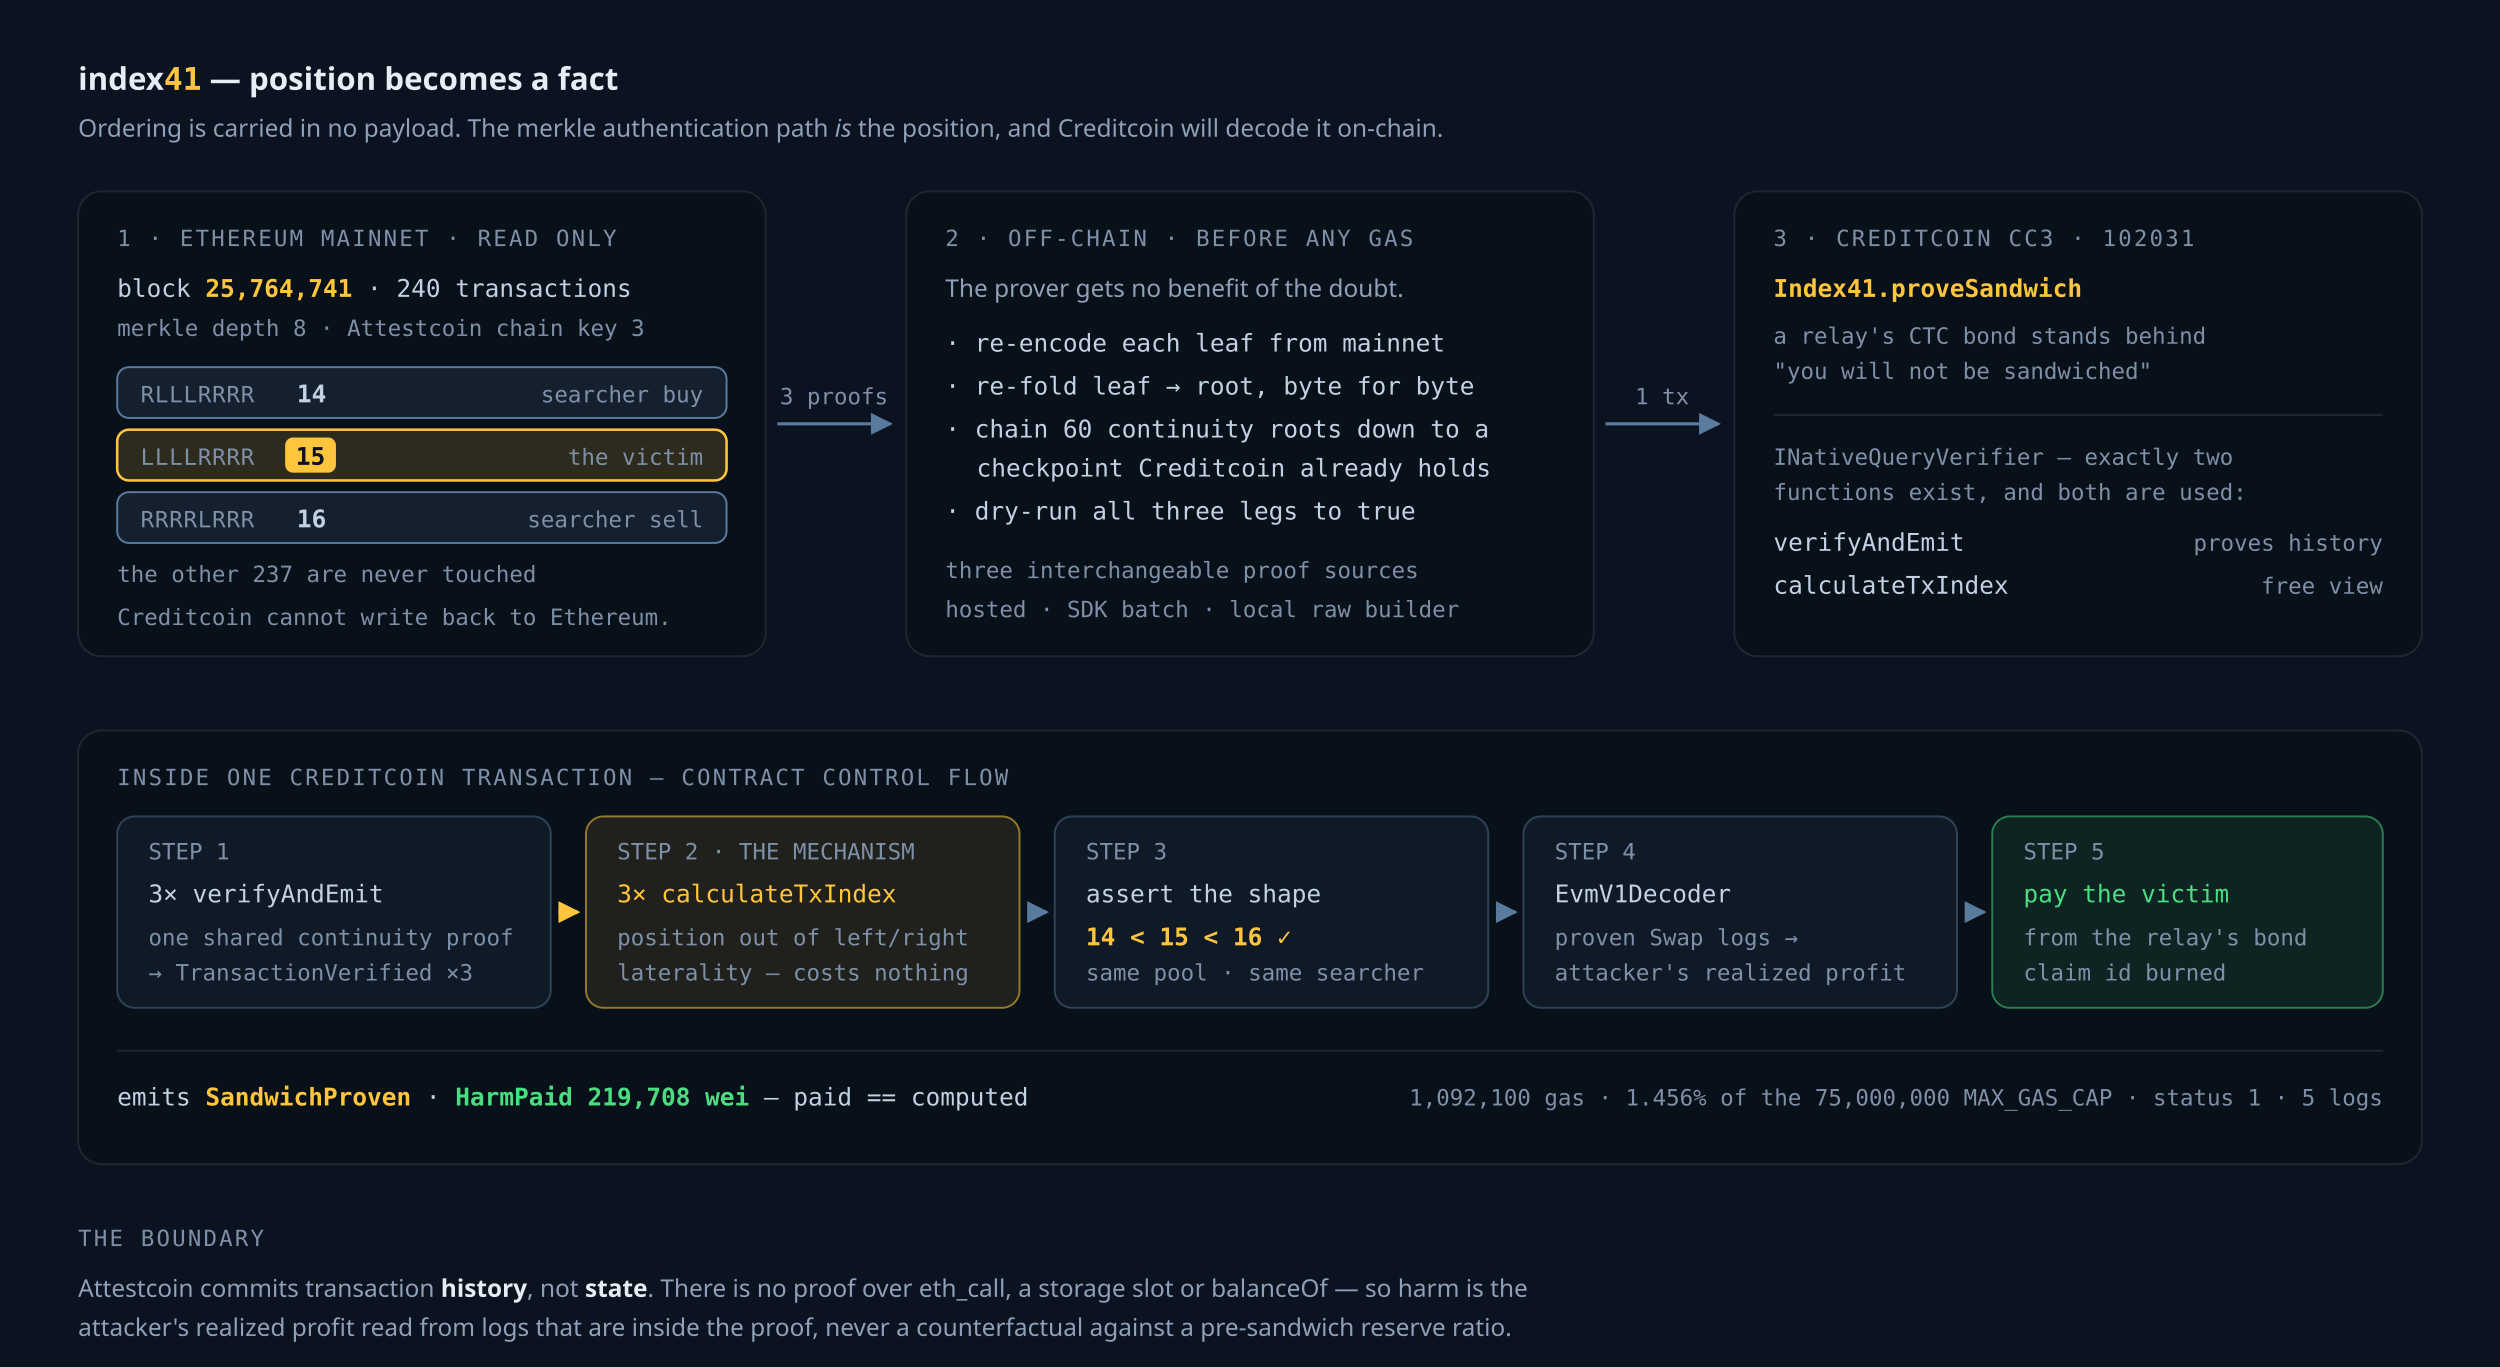
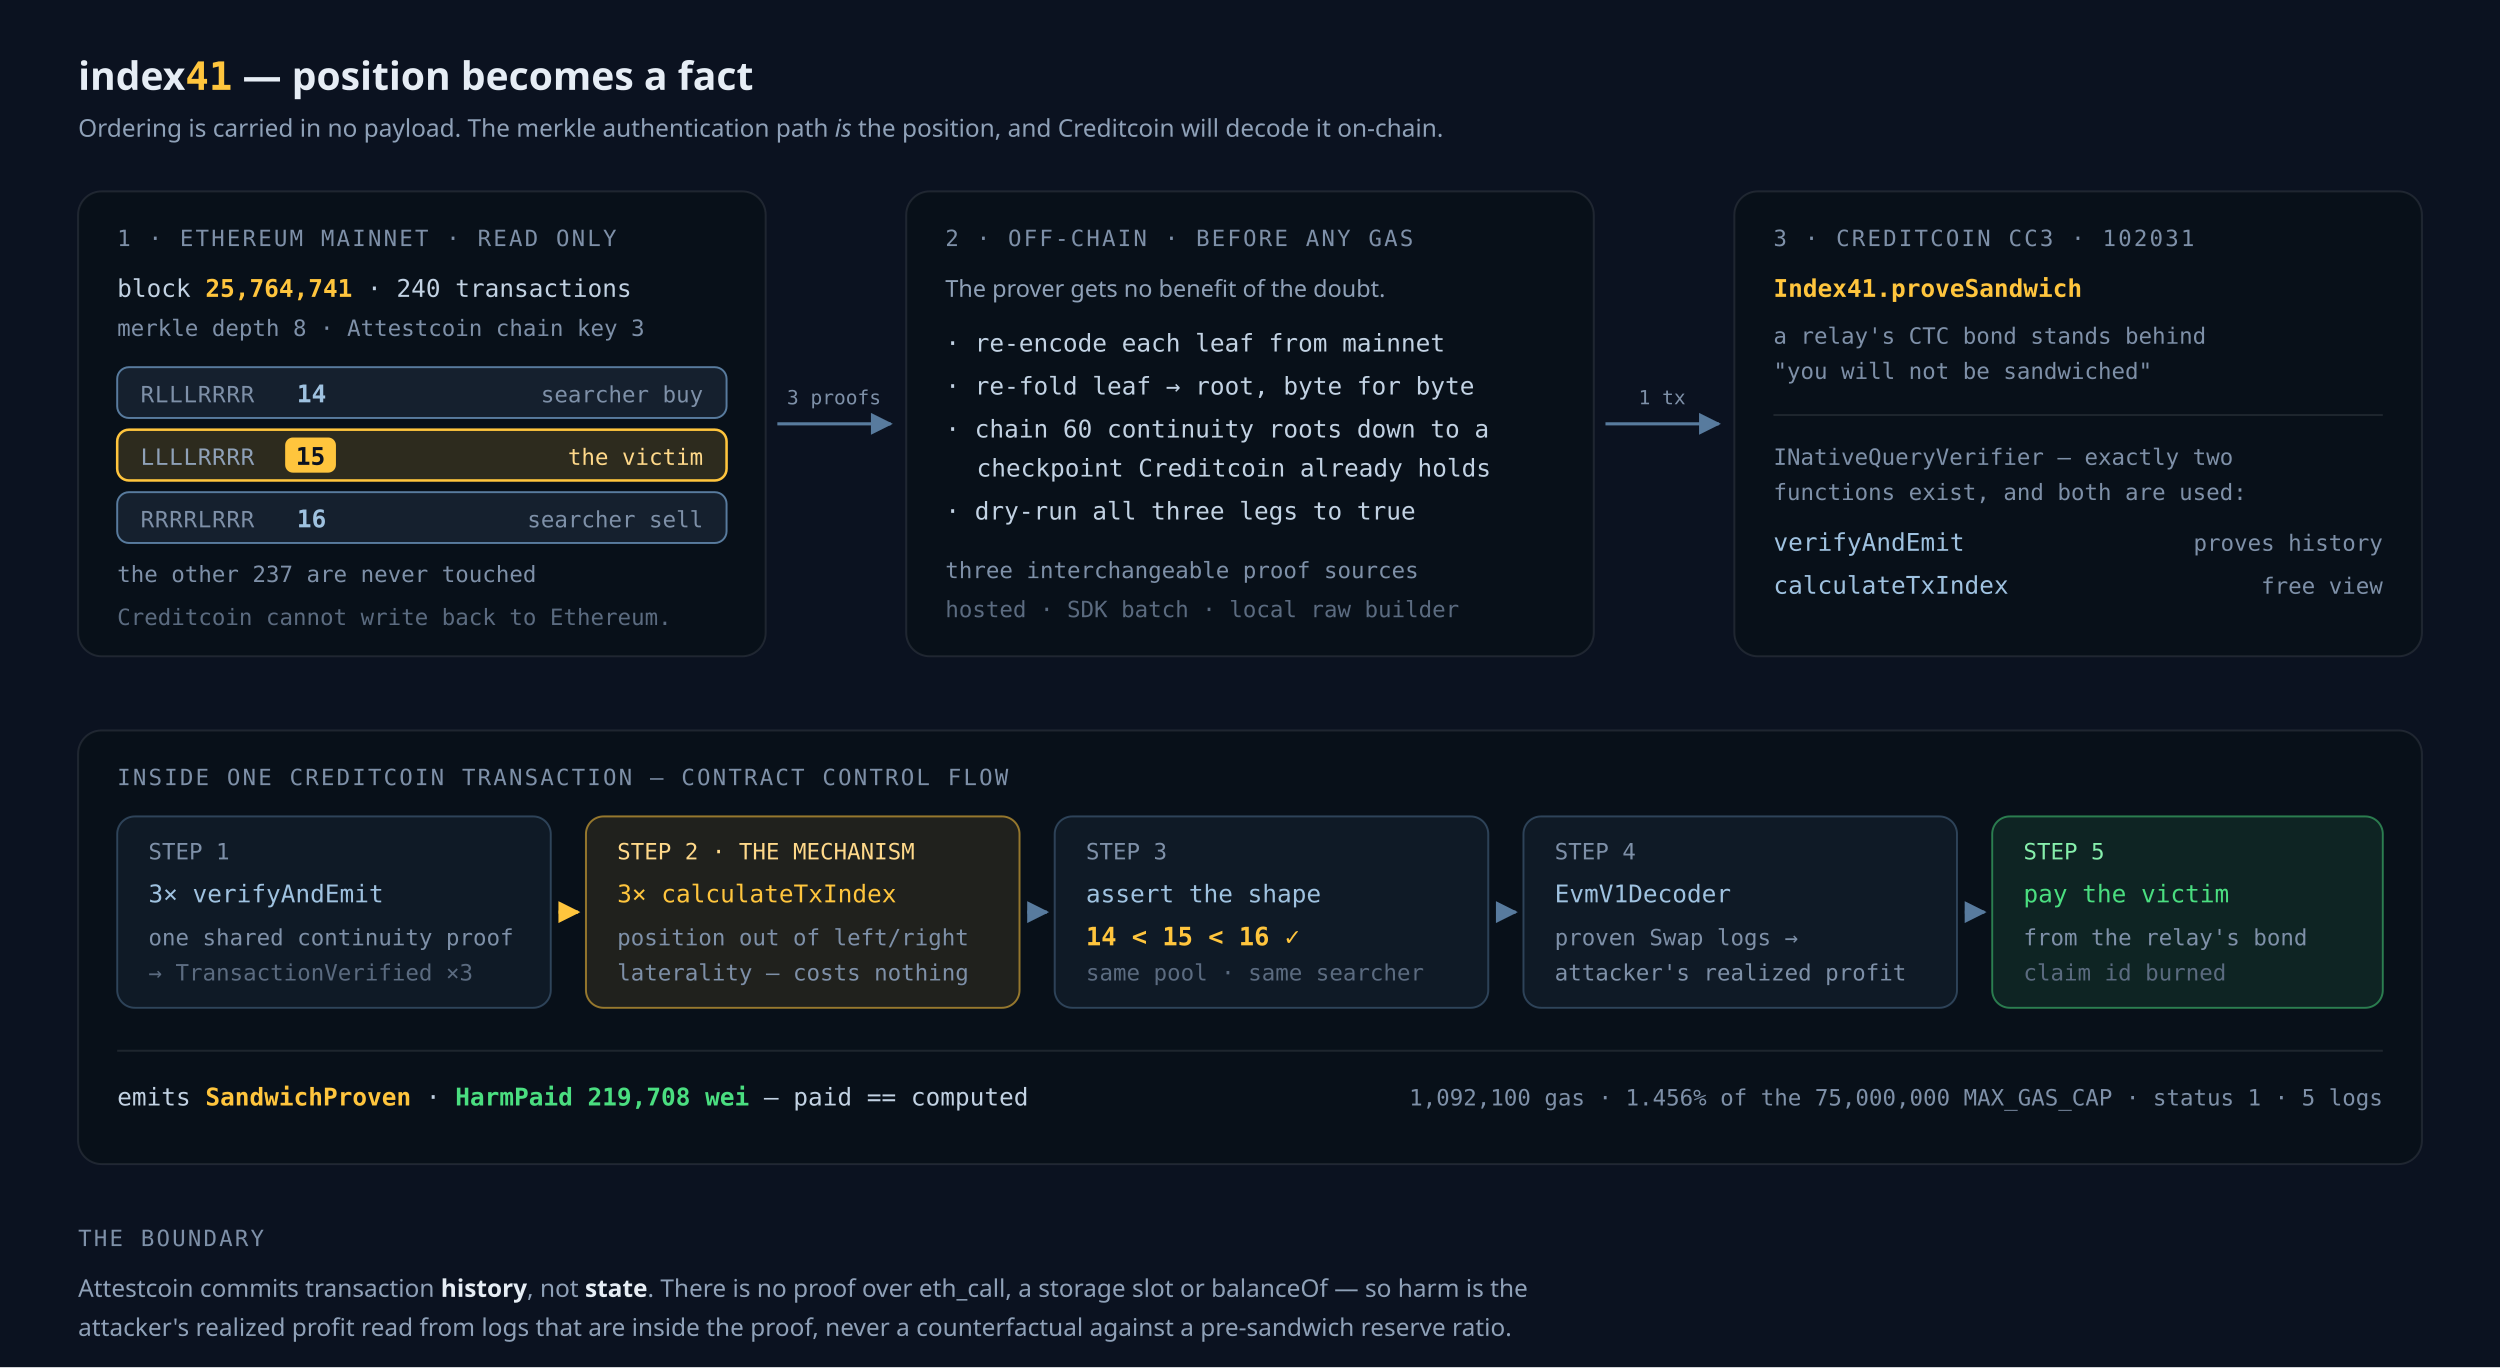
<svg xmlns="http://www.w3.org/2000/svg" viewBox="0 0 1280 700" width="1280" height="700" role="img" aria-label="index41 architecture — a real Ethereum mainnet block is re-encoded and re-folded off-chain, its continuity proof chained to a Creditcoin checkpoint, then one Creditcoin transaction verifies three transactions, recovers each ordinal position from merkle-path laterality, asserts front is before victim is before back, derives harm from proven Swap logs, and pays the victim from the relay's bond.">
  <defs>
    <marker id="ar" viewBox="0 0 10 10" refX="9" refY="5" markerWidth="7" markerHeight="7" orient="auto-start-reverse">
      <path d="M0 0L10 5L0 10z" fill="#587B9E" />
    </marker>
    <marker id="arGold" viewBox="0 0 10 10" refX="9" refY="5" markerWidth="7" markerHeight="7" orient="auto-start-reverse">
      <path d="M0 0L10 5L0 10z" fill="#FFC53D" />
    </marker>
  </defs>
  <style>
    .bg   { fill:#0B1220 }
    .card { fill:#081019; stroke:rgba(255,255,255,0.09) }
    .lbl  { font-family:ui-monospace,SFMono-Regular,Menlo,Consolas,monospace; font-size:11.5px; fill:#7E90A8; letter-spacing:1.1 }
    .h    { font-family:'Segoe UI',system-ui,-apple-system,sans-serif; font-size:16px; font-weight:600; fill:#E6EDF5 }
    .m    { font-family:ui-monospace,SFMono-Regular,Menlo,Consolas,monospace; font-size:12.5px; fill:#C2D2E3 }
    .dim  { font-family:ui-monospace,SFMono-Regular,Menlo,Consolas,monospace; font-size:11.5px; fill:#7E90A8 }
    .mute { font-family:'Segoe UI',system-ui,-apple-system,sans-serif; font-size:12.5px; fill:#8FA1B8 }
    .gold { fill:#FFC53D }
    .wm-num { font-family:ui-monospace,SFMono-Regular,Menlo,Consolas,monospace; font-weight:700 }
    .grn  { fill:#4ADE80 }
    .num  { font-family:ui-monospace,SFMono-Regular,Menlo,Consolas,monospace; font-size:12.5px; font-weight:700; fill:#0B1220 }
  </style>
  <rect class="bg" width="1280" height="700" />
-   <text x="40" y="46" class="h" font-size="20">index<tspan class="gold wm-num">41</tspan> — position becomes a fact</text>
+   <text x="40" y="46" class="h" style="font-size:20px">index<tspan class="gold wm-num">41</tspan> — position becomes a fact</text>
  <text x="40" y="70" class="mute">Ordering is carried in no payload. The merkle authentication path <tspan font-style="italic">is</tspan> the position, and Creditcoin will decode it on-chain.</text>
  <rect class="card" x="40" y="98" width="352" height="238" rx="12" />
  <text x="60" y="126" class="lbl">1 · ETHEREUM MAINNET · READ ONLY</text>
-   <text x="60" y="152" class="m">block <tspan class="gold" font-weight="700">25,764,741</tspan> · 240 transactions</text>
+   <text x="60" y="152" class="m">block <tspan class="gold" style="font-weight:700">25,764,741</tspan> · 240 transactions</text>
  <text x="60" y="172" class="dim">merkle depth 8 · Attestcoin chain key 3</text>
  <rect x="60" y="188" width="312" height="26" rx="6" fill="rgba(88,123,158,0.16)" stroke="#587B9E" />
  <text x="72" y="206" class="dim" letter-spacing="0.4">RLLLRRRR</text>
-   <text x="152" y="206" class="m" font-weight="700" fill="#9FC2E0">14</text>
+   <text x="152" y="206" class="m" style="fill:#9FC2E0;font-weight:700">14</text>
  <text x="360" y="206" class="dim" text-anchor="end">searcher buy</text>
  <rect x="60" y="220" width="312" height="26" rx="6" fill="rgba(255,197,61,0.15)" stroke="#FFC53D" stroke-width="1.3" />
-   <text x="72" y="238" class="dim" letter-spacing="0.4" fill="#8FA1B8">LLLLRRRR</text>
+   <text x="72" y="238" class="dim" letter-spacing="0.4" style="fill:#8FA1B8">LLLLRRRR</text>
  <rect x="146" y="224" width="26" height="18" rx="4" fill="#FFC53D" />
  <text x="159" y="238" class="num" text-anchor="middle">15</text>
-   <text x="360" y="238" class="dim" text-anchor="end" fill="#FFD98A">the victim</text>
+   <text x="360" y="238" class="dim" text-anchor="end" style="fill:#FFD98A">the victim</text>
  <rect x="60" y="252" width="312" height="26" rx="6" fill="rgba(88,123,158,0.16)" stroke="#587B9E" />
  <text x="72" y="270" class="dim" letter-spacing="0.4">RRRRLRRR</text>
-   <text x="152" y="270" class="m" font-weight="700" fill="#9FC2E0">16</text>
+   <text x="152" y="270" class="m" style="fill:#9FC2E0;font-weight:700">16</text>
  <text x="360" y="270" class="dim" text-anchor="end">searcher sell</text>
  <text x="60" y="298" class="dim">the other 237 are never touched</text>
-   <text x="60" y="320" class="dim" fill="#5B6B80">Creditcoin cannot write back to Ethereum.</text>
+   <text x="60" y="320" class="dim" style="fill:#5B6B80">Creditcoin cannot write back to Ethereum.</text>
  <rect class="card" x="464" y="98" width="352" height="238" rx="12" />
  <text x="484" y="126" class="lbl">2 · OFF-CHAIN · BEFORE ANY GAS</text>
-   <text x="484" y="152" class="mute" font-size="12">The prover gets no benefit of the doubt.</text>
+   <text x="484" y="152" class="mute" style="font-size:12px">The prover gets no benefit of the doubt.</text>
  <g class="m">
    <text x="484" y="180">· re-encode each leaf from mainnet</text>
    <text x="484" y="202">· re-fold leaf → root, byte for byte</text>
    <text x="484" y="224">· chain 60 continuity roots down to a</text>
    <text x="500" y="244">checkpoint Creditcoin already holds</text>
    <text x="484" y="266">· dry-run all three legs to true</text>
  </g>
  <text x="484" y="296" class="dim">three interchangeable proof sources</text>
-   <text x="484" y="316" class="dim" fill="#5B6B80">hosted · SDK batch · local raw builder</text>
+   <text x="484" y="316" class="dim" style="fill:#5B6B80">hosted · SDK batch · local raw builder</text>
  <rect class="card" x="888" y="98" width="352" height="238" rx="12" />
  <text x="908" y="126" class="lbl">3 · CREDITCOIN CC3 · 102031</text>
  <text x="908" y="152" class="m">
-     <tspan class="gold" font-weight="700">Index41.proveSandwich</tspan>
+     <tspan class="gold" style="font-weight:700">Index41.proveSandwich</tspan>
  </text>
  <text x="908" y="176" class="dim">a relay's CTC bond stands behind</text>
  <text x="908" y="194" class="dim">"you will not be sandwiched"</text>
  <rect x="908" y="212" width="312" height="1" fill="rgba(255,255,255,0.09)" />
  <text x="908" y="238" class="dim">INativeQueryVerifier — exactly two</text>
  <text x="908" y="256" class="dim">functions exist, and both are used:</text>
-   <text x="908" y="282" class="m" fill="#9FC2E0">verifyAndEmit</text>
+   <text x="908" y="282" class="m" style="fill:#9FC2E0">verifyAndEmit</text>
  <text x="1220" y="282" class="dim" text-anchor="end">proves history</text>
-   <text x="908" y="304" class="m" fill="#9FC2E0">calculateTxIndex</text>
+   <text x="908" y="304" class="m" style="fill:#9FC2E0">calculateTxIndex</text>
  <text x="1220" y="304" class="dim" text-anchor="end">free view</text>
  <line x1="398" y1="217" x2="456" y2="217" stroke="#587B9E" stroke-width="1.6" marker-end="url(#ar)" />
  <line x1="822" y1="217" x2="880" y2="217" stroke="#587B9E" stroke-width="1.6" marker-end="url(#ar)" />
-   <text x="427" y="207" class="dim" text-anchor="middle" font-size="10">3 proofs</text>
-   <text x="851" y="207" class="dim" text-anchor="middle" font-size="10">1 tx</text>
+   <text x="427" y="207" class="dim" text-anchor="middle" style="font-size:10px">3 proofs</text>
+   <text x="851" y="207" class="dim" text-anchor="middle" style="font-size:10px">1 tx</text>
  <rect class="card" x="40" y="374" width="1200" height="222" rx="12" />
  <text x="60" y="402" class="lbl">INSIDE ONE CREDITCOIN TRANSACTION — CONTRACT CONTROL FLOW</text>
  <g>
    <rect x="60" y="418" width="222" height="98" rx="9" fill="rgba(88,123,158,0.10)" stroke="rgba(88,123,158,0.45)" />
    <text x="76" y="440" class="dim">STEP 1</text>
-     <text x="76" y="462" class="m" fill="#9FC2E0">3× verifyAndEmit</text>
+     <text x="76" y="462" class="m" style="fill:#9FC2E0">3× verifyAndEmit</text>
    <text x="76" y="484" class="dim">one shared continuity proof</text>
-     <text x="76" y="502" class="dim" fill="#5B6B80">→ TransactionVerified ×3</text>
+     <text x="76" y="502" class="dim" style="fill:#5B6B80">→ TransactionVerified ×3</text>
    <rect x="300" y="418" width="222" height="98" rx="9" fill="rgba(255,197,61,0.10)" stroke="rgba(255,197,61,0.55)" />
-     <text x="316" y="440" class="dim" fill="#FFD98A">STEP 2 · THE MECHANISM</text>
+     <text x="316" y="440" class="dim" style="fill:#FFD98A">STEP 2 · THE MECHANISM</text>
    <text x="316" y="462" class="m gold">3× calculateTxIndex</text>
    <text x="316" y="484" class="dim">position out of left/right</text>
    <text x="316" y="502" class="dim">laterality — costs nothing</text>
    <rect x="540" y="418" width="222" height="98" rx="9" fill="rgba(88,123,158,0.10)" stroke="rgba(88,123,158,0.45)" />
    <text x="556" y="440" class="dim">STEP 3</text>
-     <text x="556" y="462" class="m" fill="#9FC2E0">assert the shape</text>
-     <text x="556" y="484" class="m gold" font-size="13" font-weight="700">14 &lt; 15 &lt; 16 ✓</text>
-     <text x="556" y="502" class="dim" fill="#5B6B80">same pool · same searcher</text>
+     <text x="556" y="462" class="m" style="fill:#9FC2E0">assert the shape</text>
+     <text x="556" y="484" class="m gold" style="font-size:13px;font-weight:700">14 &lt; 15 &lt; 16 ✓</text>
+     <text x="556" y="502" class="dim" style="fill:#5B6B80">same pool · same searcher</text>
    <rect x="780" y="418" width="222" height="98" rx="9" fill="rgba(88,123,158,0.10)" stroke="rgba(88,123,158,0.45)" />
    <text x="796" y="440" class="dim">STEP 4</text>
-     <text x="796" y="462" class="m" fill="#9FC2E0">EvmV1Decoder</text>
+     <text x="796" y="462" class="m" style="fill:#9FC2E0">EvmV1Decoder</text>
    <text x="796" y="484" class="dim">proven Swap logs →</text>
    <text x="796" y="502" class="dim">attacker's realized profit</text>
    <rect x="1020" y="418" width="200" height="98" rx="9" fill="rgba(74,222,128,0.10)" stroke="rgba(74,222,128,0.5)" />
-     <text x="1036" y="440" class="dim" fill="#86EFAC">STEP 5</text>
+     <text x="1036" y="440" class="dim" style="fill:#86EFAC">STEP 5</text>
    <text x="1036" y="462" class="m grn">pay the victim</text>
    <text x="1036" y="484" class="dim">from the relay's bond</text>
-     <text x="1036" y="502" class="dim" fill="#5B6B80">claim id burned</text>
+     <text x="1036" y="502" class="dim" style="fill:#5B6B80">claim id burned</text>
    <line x1="286" y1="467" x2="296" y2="467" stroke="#FFC53D" stroke-width="1.6" marker-end="url(#arGold)" />
    <line x1="526" y1="467" x2="536" y2="467" stroke="#587B9E" stroke-width="1.6" marker-end="url(#ar)" />
    <line x1="766" y1="467" x2="776" y2="467" stroke="#587B9E" stroke-width="1.6" marker-end="url(#ar)" />
    <line x1="1006" y1="467" x2="1016" y2="467" stroke="#587B9E" stroke-width="1.6" marker-end="url(#ar)" />
  </g>
  <line x1="60" y1="538" x2="1220" y2="538" stroke="rgba(255,255,255,0.09)" />
-   <text x="60" y="566" class="m">emits <tspan class="gold" font-weight="700">SandwichProven</tspan> · <tspan class="grn" font-weight="700">HarmPaid 219,708 wei</tspan> — paid == computed</text>
+   <text x="60" y="566" class="m">emits <tspan class="gold" style="font-weight:700">SandwichProven</tspan> · <tspan class="grn" style="font-weight:700">HarmPaid 219,708 wei</tspan> — paid == computed</text>
  <text x="1220" y="566" class="dim" text-anchor="end">1,092,100 gas · 1.456% of the 75,000,000 MAX_GAS_CAP · status 1 · 5 logs</text>
  <text x="40" y="638" class="lbl">THE BOUNDARY</text>
  <text x="40" y="664" class="mute">Attestcoin commits transaction <tspan font-weight="600" fill="#E6EDF5">history</tspan>, not <tspan font-weight="600" fill="#E6EDF5">state</tspan>. There is no proof over eth_call, a storage slot or balanceOf — so harm is the</text>
  <text x="40" y="684" class="mute">attacker's realized profit read from logs that are inside the proof, never a counterfactual against a pre-sandwich reserve ratio.</text>
</svg>
